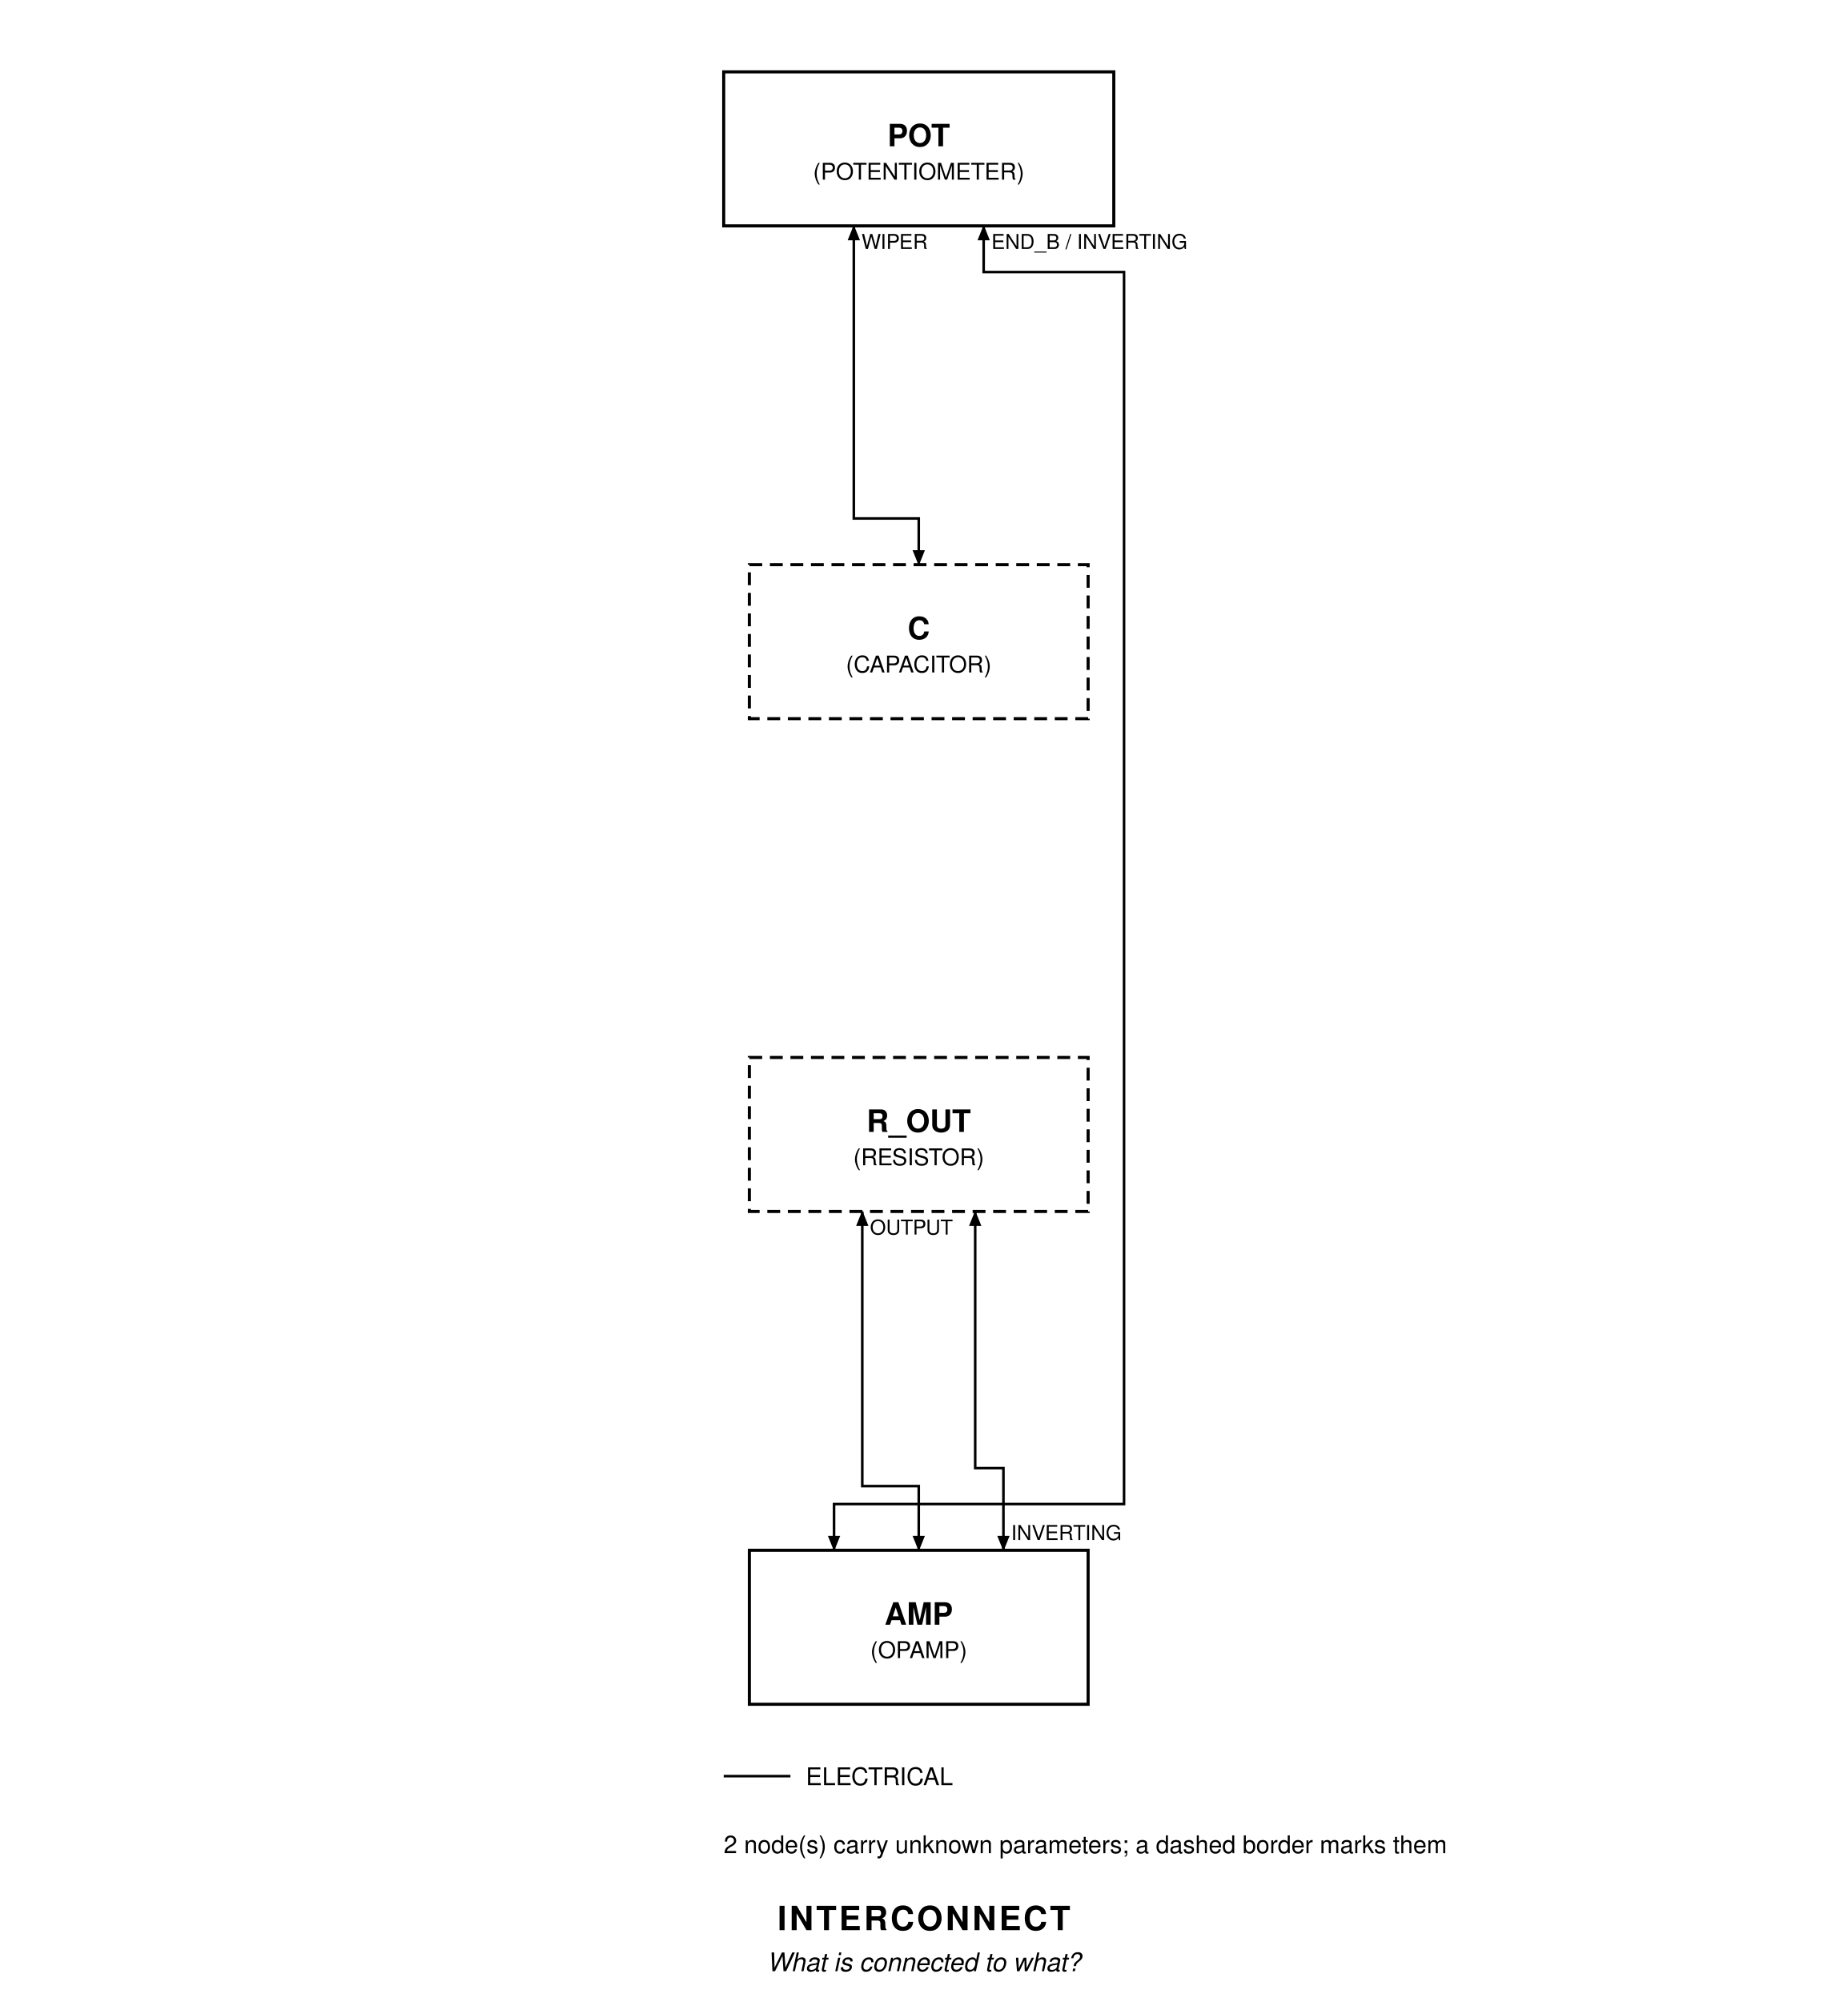
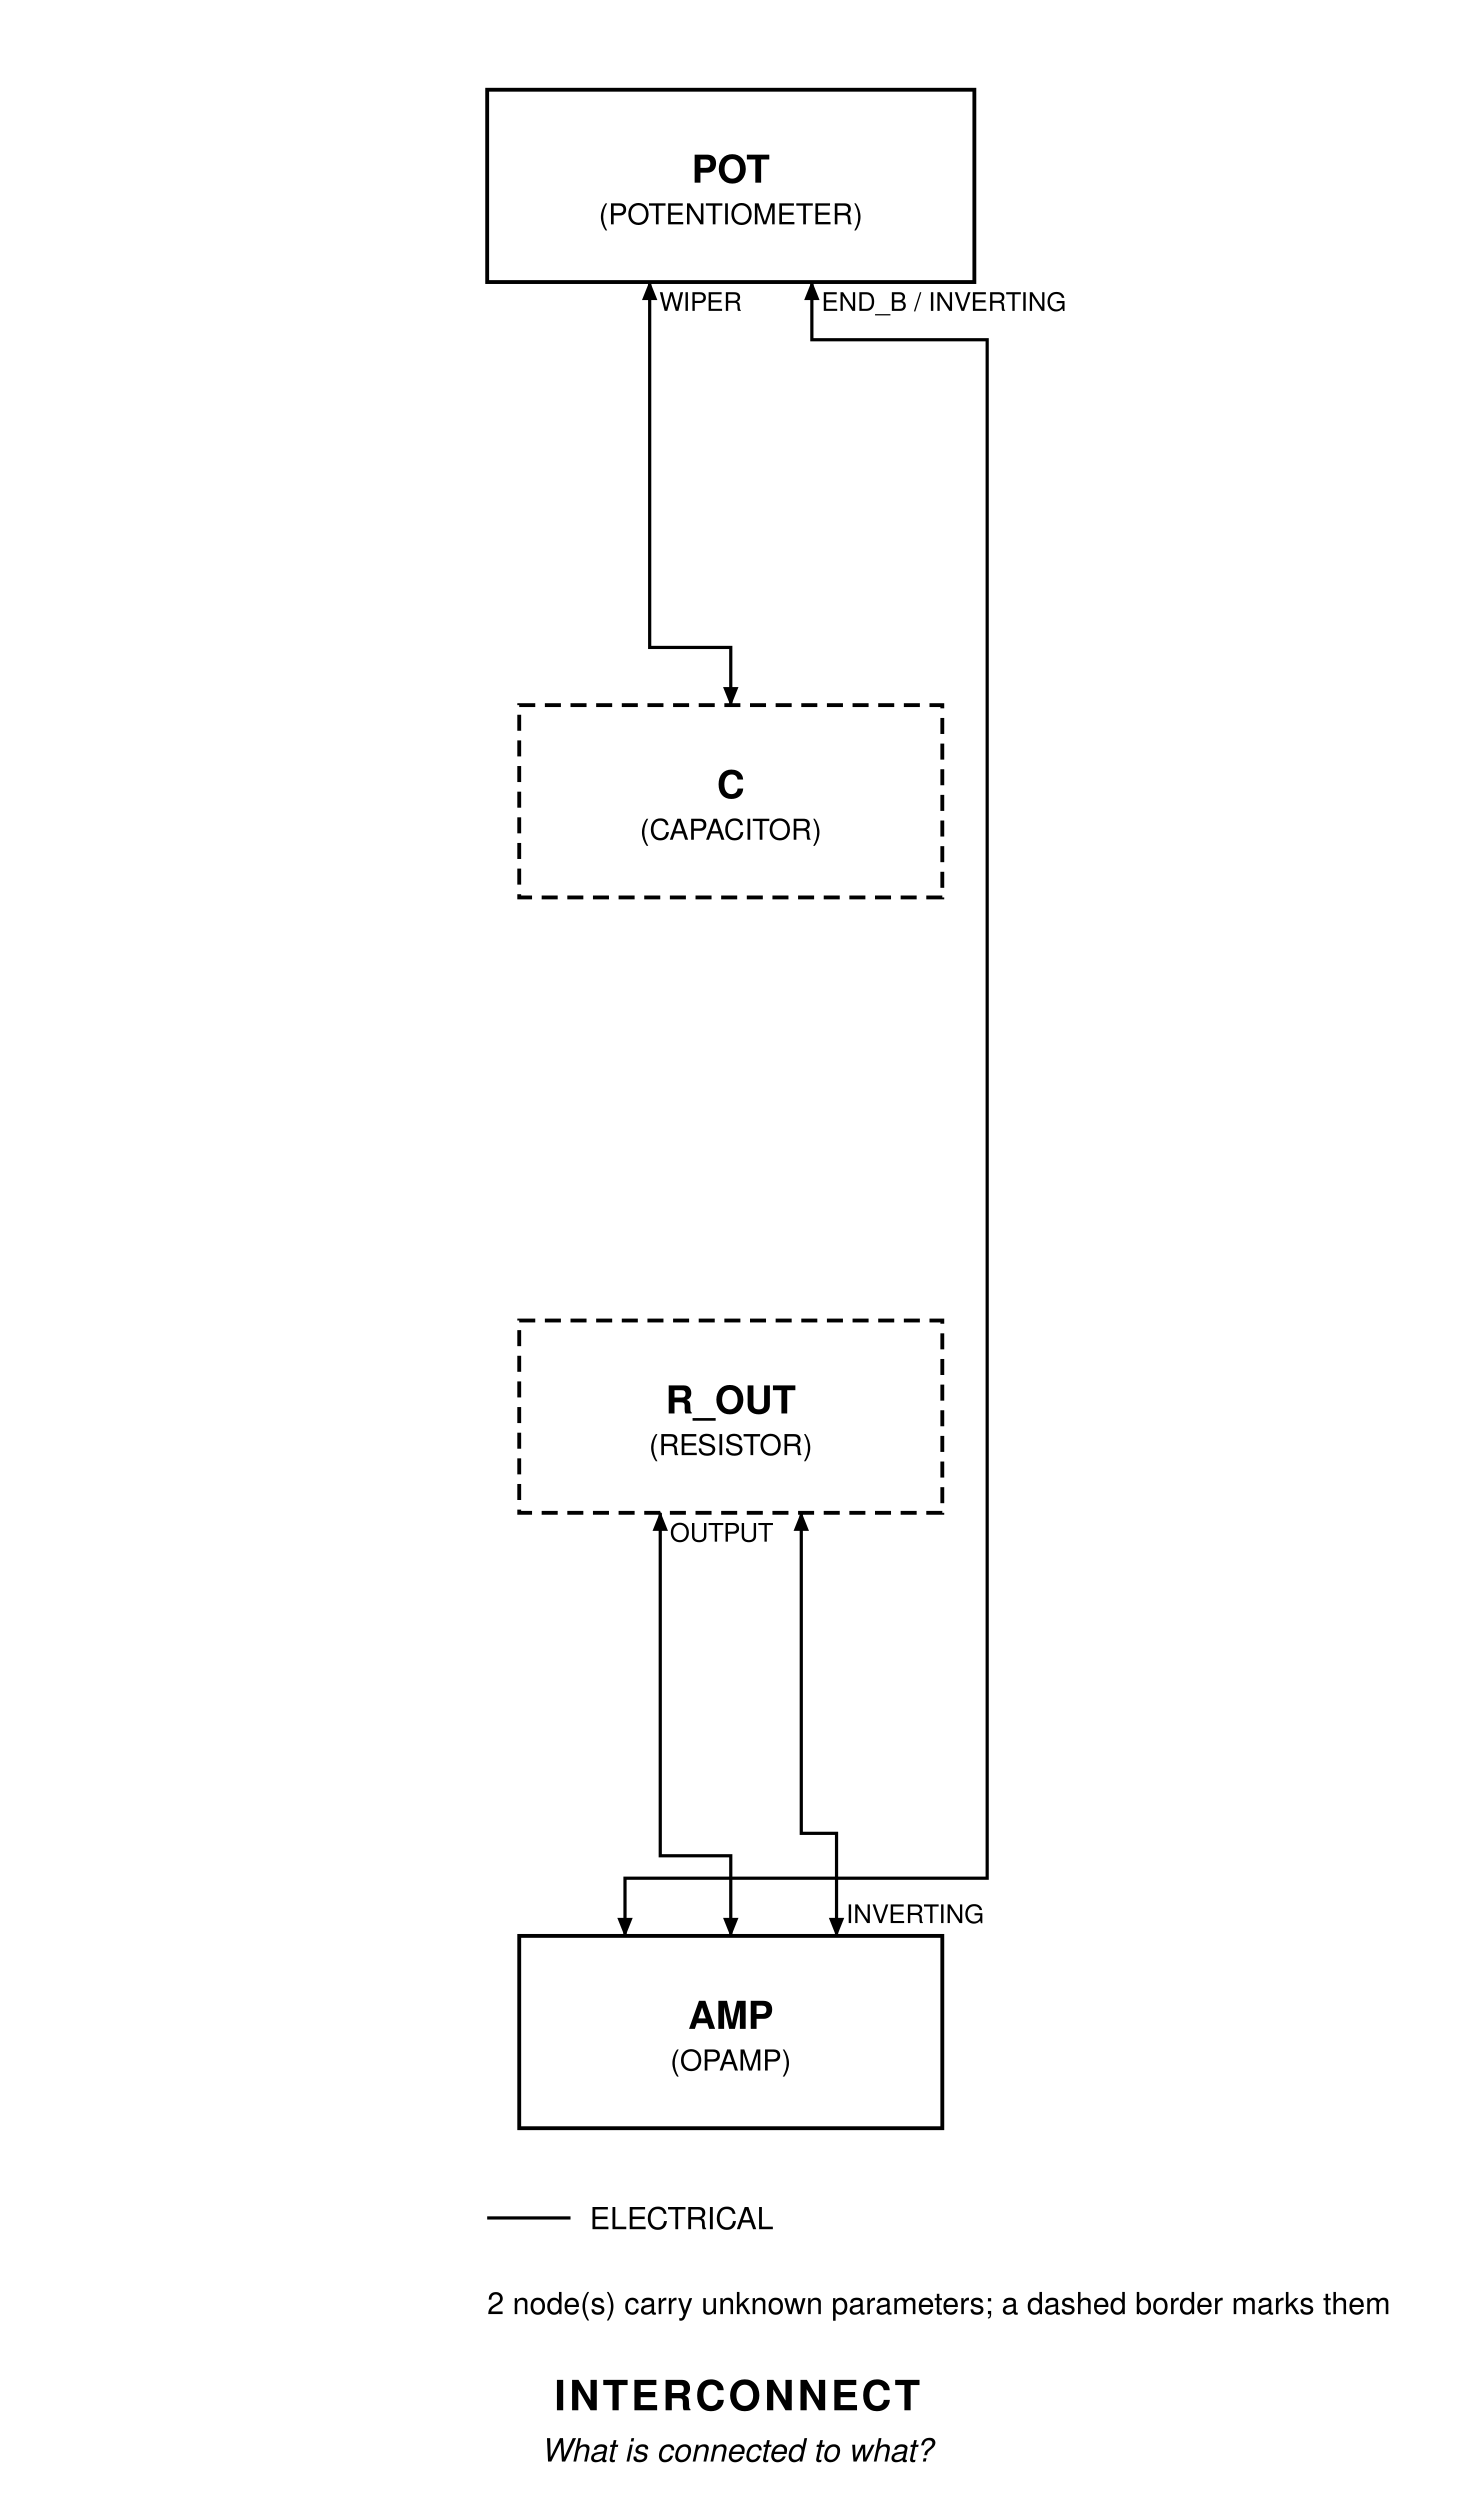
- <svg xmlns="http://www.w3.org/2000/svg" width="720" height="780" viewBox="0 0 720 780" font-family="Helvetica, Arial, sans-serif">
+ <svg xmlns="http://www.w3.org/2000/svg" width="460" height="780" viewBox="0 0 460 780" font-family="Helvetica, Arial, sans-serif">
  <defs>
    <marker id="arrow" viewBox="0 0 8 8" refX="7.5" refY="4" markerWidth="6" markerHeight="6" orient="auto-start-reverse">
      <path d="M0,0.8 L8,4 L0,7.2 Z" fill="#000000" />
    </marker>
  </defs>
-   <g transform="translate(254,0)">
+   <g transform="translate(124,0)">
    <polyline points="78.7,88.0 78.7,202.0 104.0,202.0 104.0,220.0" fill="none" stroke="#000000" stroke-width="1" marker-start="url(#arrow)" marker-end="url(#arrow)" />
    <polyline points="129.3,88.0 129.3,106.0 184.0,106.0 184.0,586.0 71.0,586.0 71.0,604.0" fill="none" stroke="#000000" stroke-width="1" marker-start="url(#arrow)" marker-end="url(#arrow)" />
    <polyline points="82.0,472.0 82.0,579.0 104.0,579.0 104.0,604.0" fill="none" stroke="#000000" stroke-width="1" marker-start="url(#arrow)" marker-end="url(#arrow)" />
    <polyline points="137.0,604.0 137.0,572.0 126.0,572.0 126.0,472.0" fill="none" stroke="#000000" stroke-width="1" marker-start="url(#arrow)" marker-end="url(#arrow)" />
    <g>
      <rect x="28" y="28" width="152" height="60" fill="none" stroke="#000000" stroke-width="1.2" />
      <text x="104" y="57.0" text-anchor="middle" font-size="12" font-weight="bold" fill="#000000">POT</text>
      <text x="104" y="70.0" text-anchor="middle" font-size="9" fill="#000000">(POTENTIOMETER)</text>
    </g>
    <g>
      <rect x="38" y="220" width="132" height="60" fill="none" stroke="#000000" stroke-width="1.2" stroke-dasharray="5 3" />
      <text x="104" y="249.0" text-anchor="middle" font-size="12" font-weight="bold" fill="#000000">C</text>
      <text x="104" y="262.0" text-anchor="middle" font-size="9" fill="#000000">(CAPACITOR)</text>
    </g>
    <g>
      <rect x="38" y="412" width="132" height="60" fill="none" stroke="#000000" stroke-width="1.2" stroke-dasharray="5 3" />
      <text x="104" y="441.0" text-anchor="middle" font-size="12" font-weight="bold" fill="#000000">R_OUT</text>
      <text x="104" y="454.0" text-anchor="middle" font-size="9" fill="#000000">(RESISTOR)</text>
    </g>
    <g>
      <rect x="38" y="604" width="132" height="60" fill="none" stroke="#000000" stroke-width="1.2" />
      <text x="104" y="633.0" text-anchor="middle" font-size="12" font-weight="bold" fill="#000000">AMP</text>
      <text x="104" y="646.0" text-anchor="middle" font-size="9" fill="#000000">(OPAMP)</text>
    </g>
    <text x="81.7" y="97.0" text-anchor="start" font-size="8" fill="#000000">WIPER</text>
    <text x="132.3" y="97.0" text-anchor="start" font-size="8" fill="#000000">END_B / INVERTING</text>
    <text x="85.0" y="481.0" text-anchor="start" font-size="8" fill="#000000">OUTPUT</text>
    <text x="140.0" y="600.0" text-anchor="start" font-size="8" fill="#000000">INVERTING</text>
    <line x1="28" y1="692" x2="54" y2="692" stroke="#000000" stroke-width="1" />
    <text x="60" y="695.5" font-size="9.5" fill="#000000">ELECTRICAL</text>
    <text x="28" y="722" font-size="9.5" fill="#000000">2 node(s) carry unknown parameters; a dashed border marks them</text>
  </g>
-   <text x="360.0" y="752" text-anchor="middle" font-size="13" font-weight="bold" letter-spacing="0.08em" fill="#000000">INTERCONNECT</text>
-   <text x="360.0" y="768" text-anchor="middle" font-size="10" font-style="italic" fill="#000000">What is connected to what?</text>
+   <text x="230.0" y="752" text-anchor="middle" font-size="13" font-weight="bold" letter-spacing="0.08em" fill="#000000">INTERCONNECT</text>
+   <text x="230.0" y="768" text-anchor="middle" font-size="10" font-style="italic" fill="#000000">What is connected to what?</text>
</svg>
